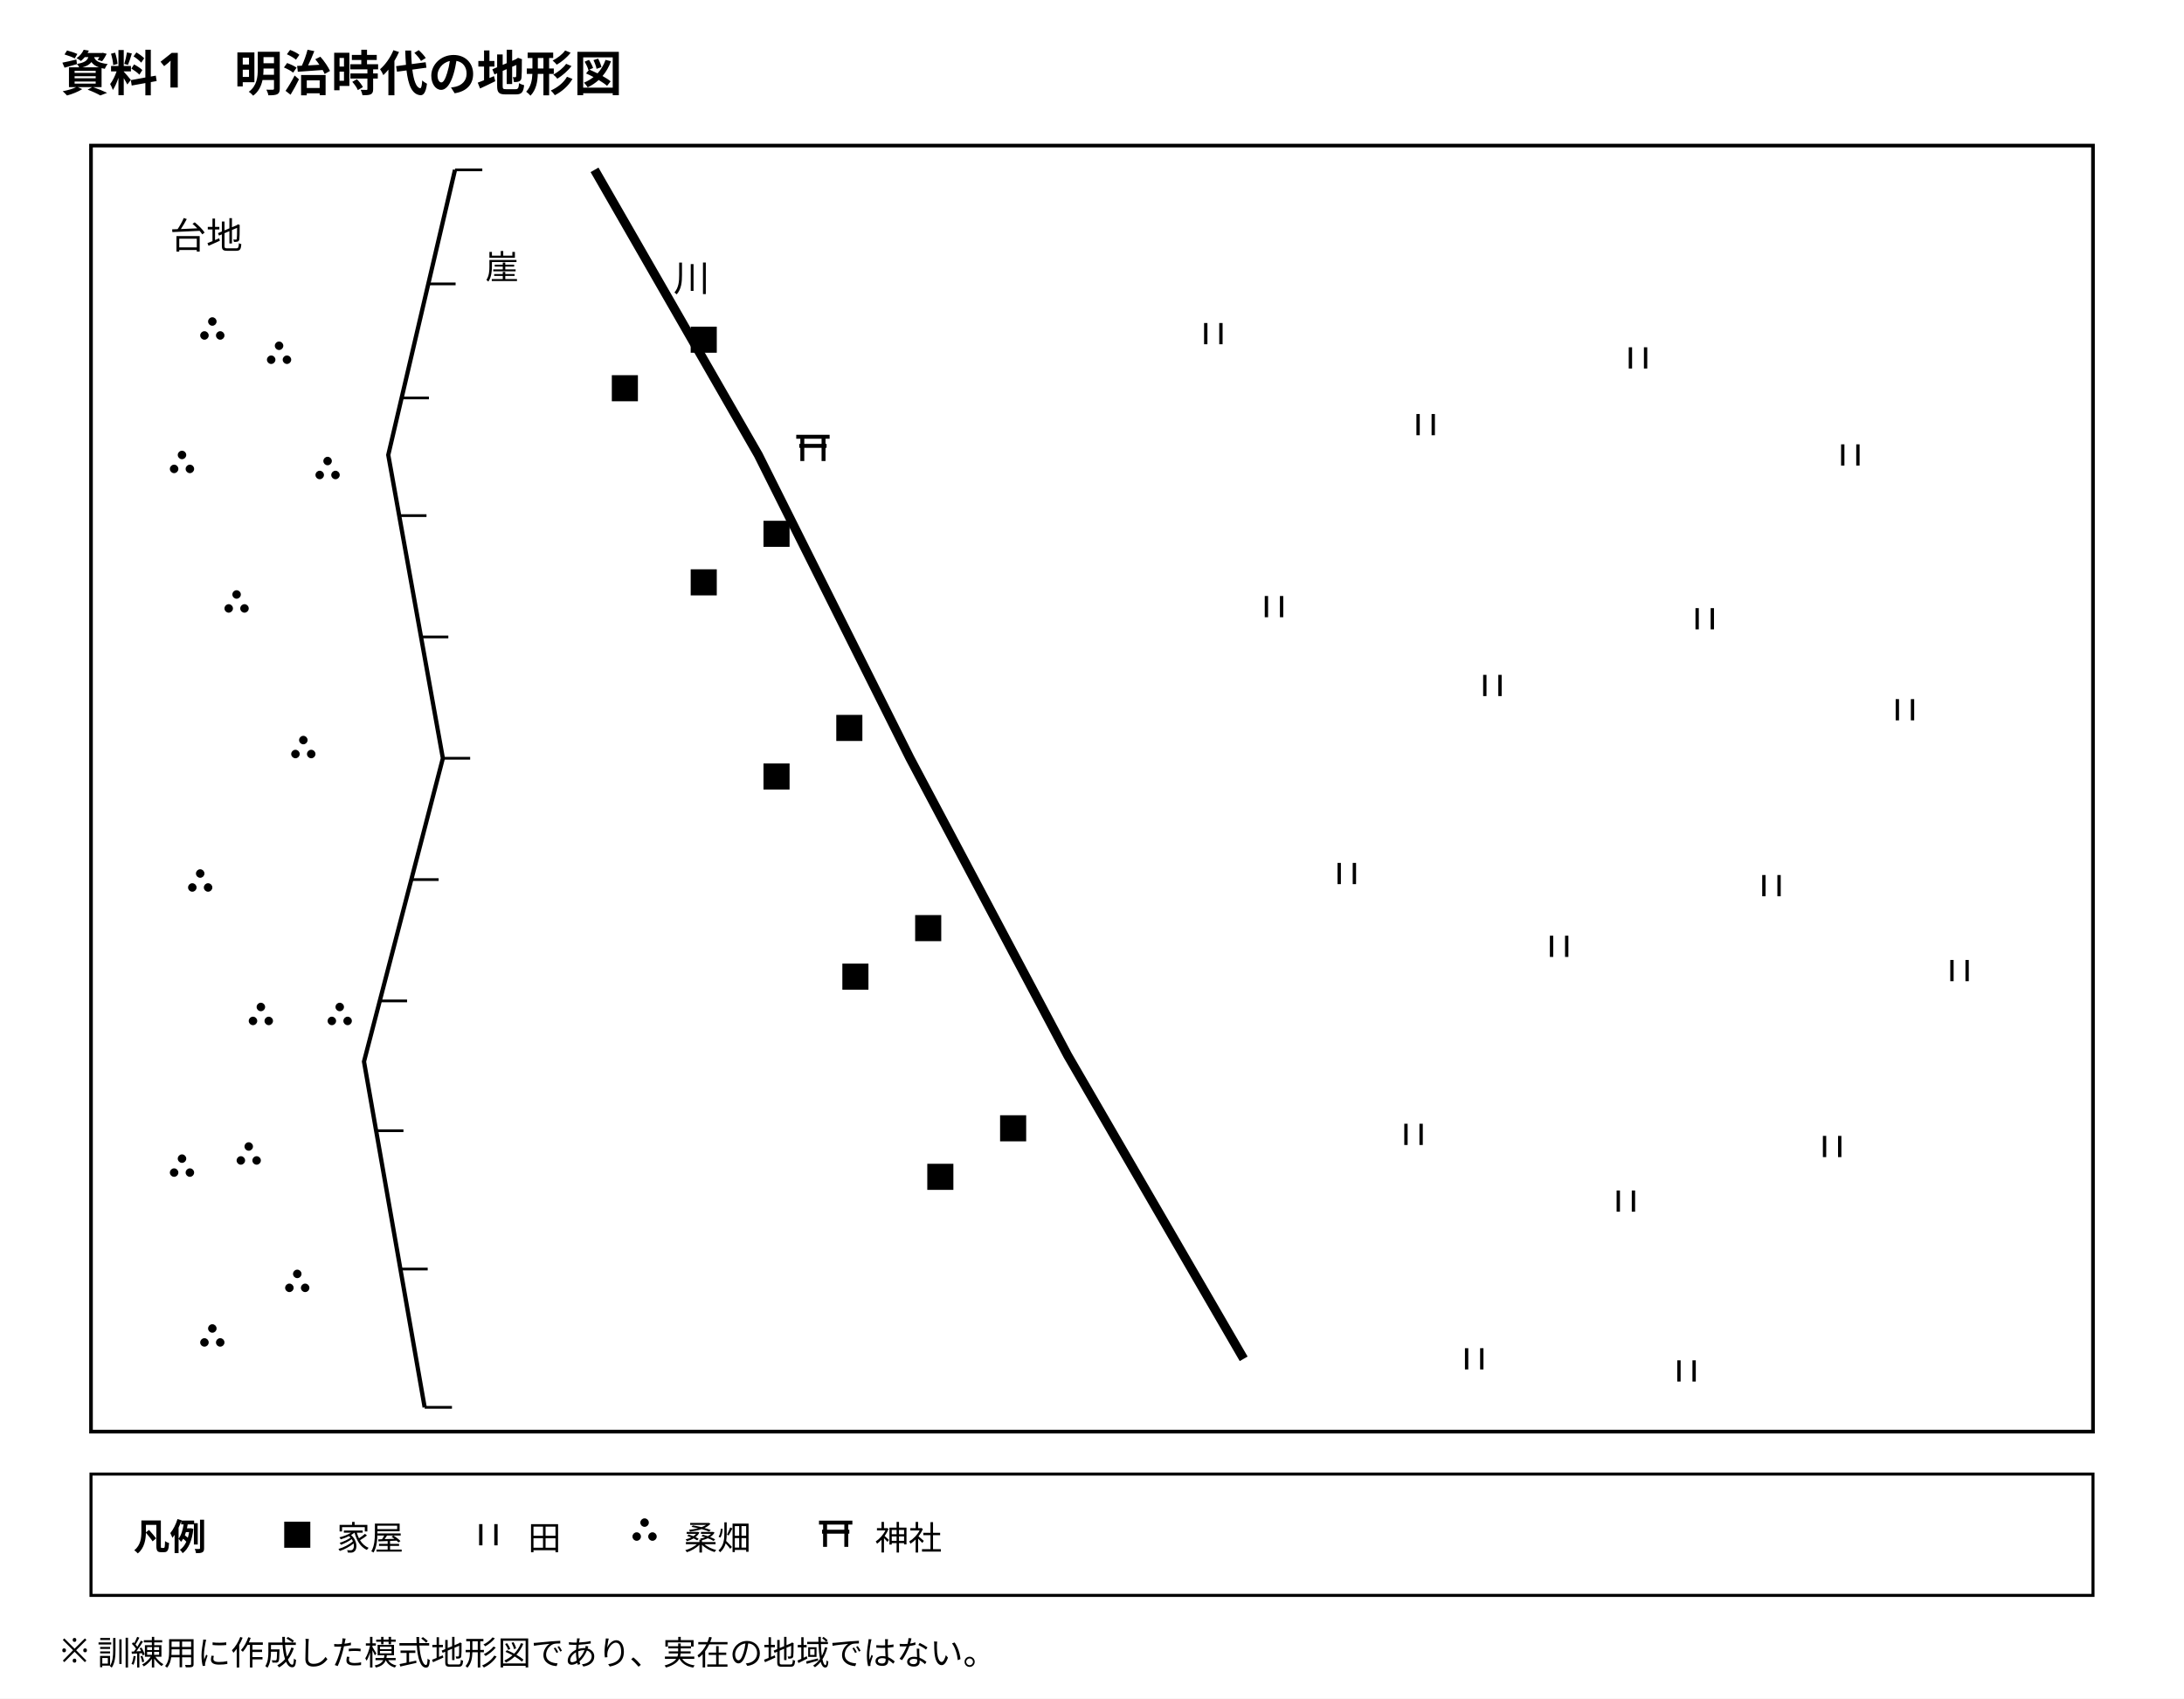
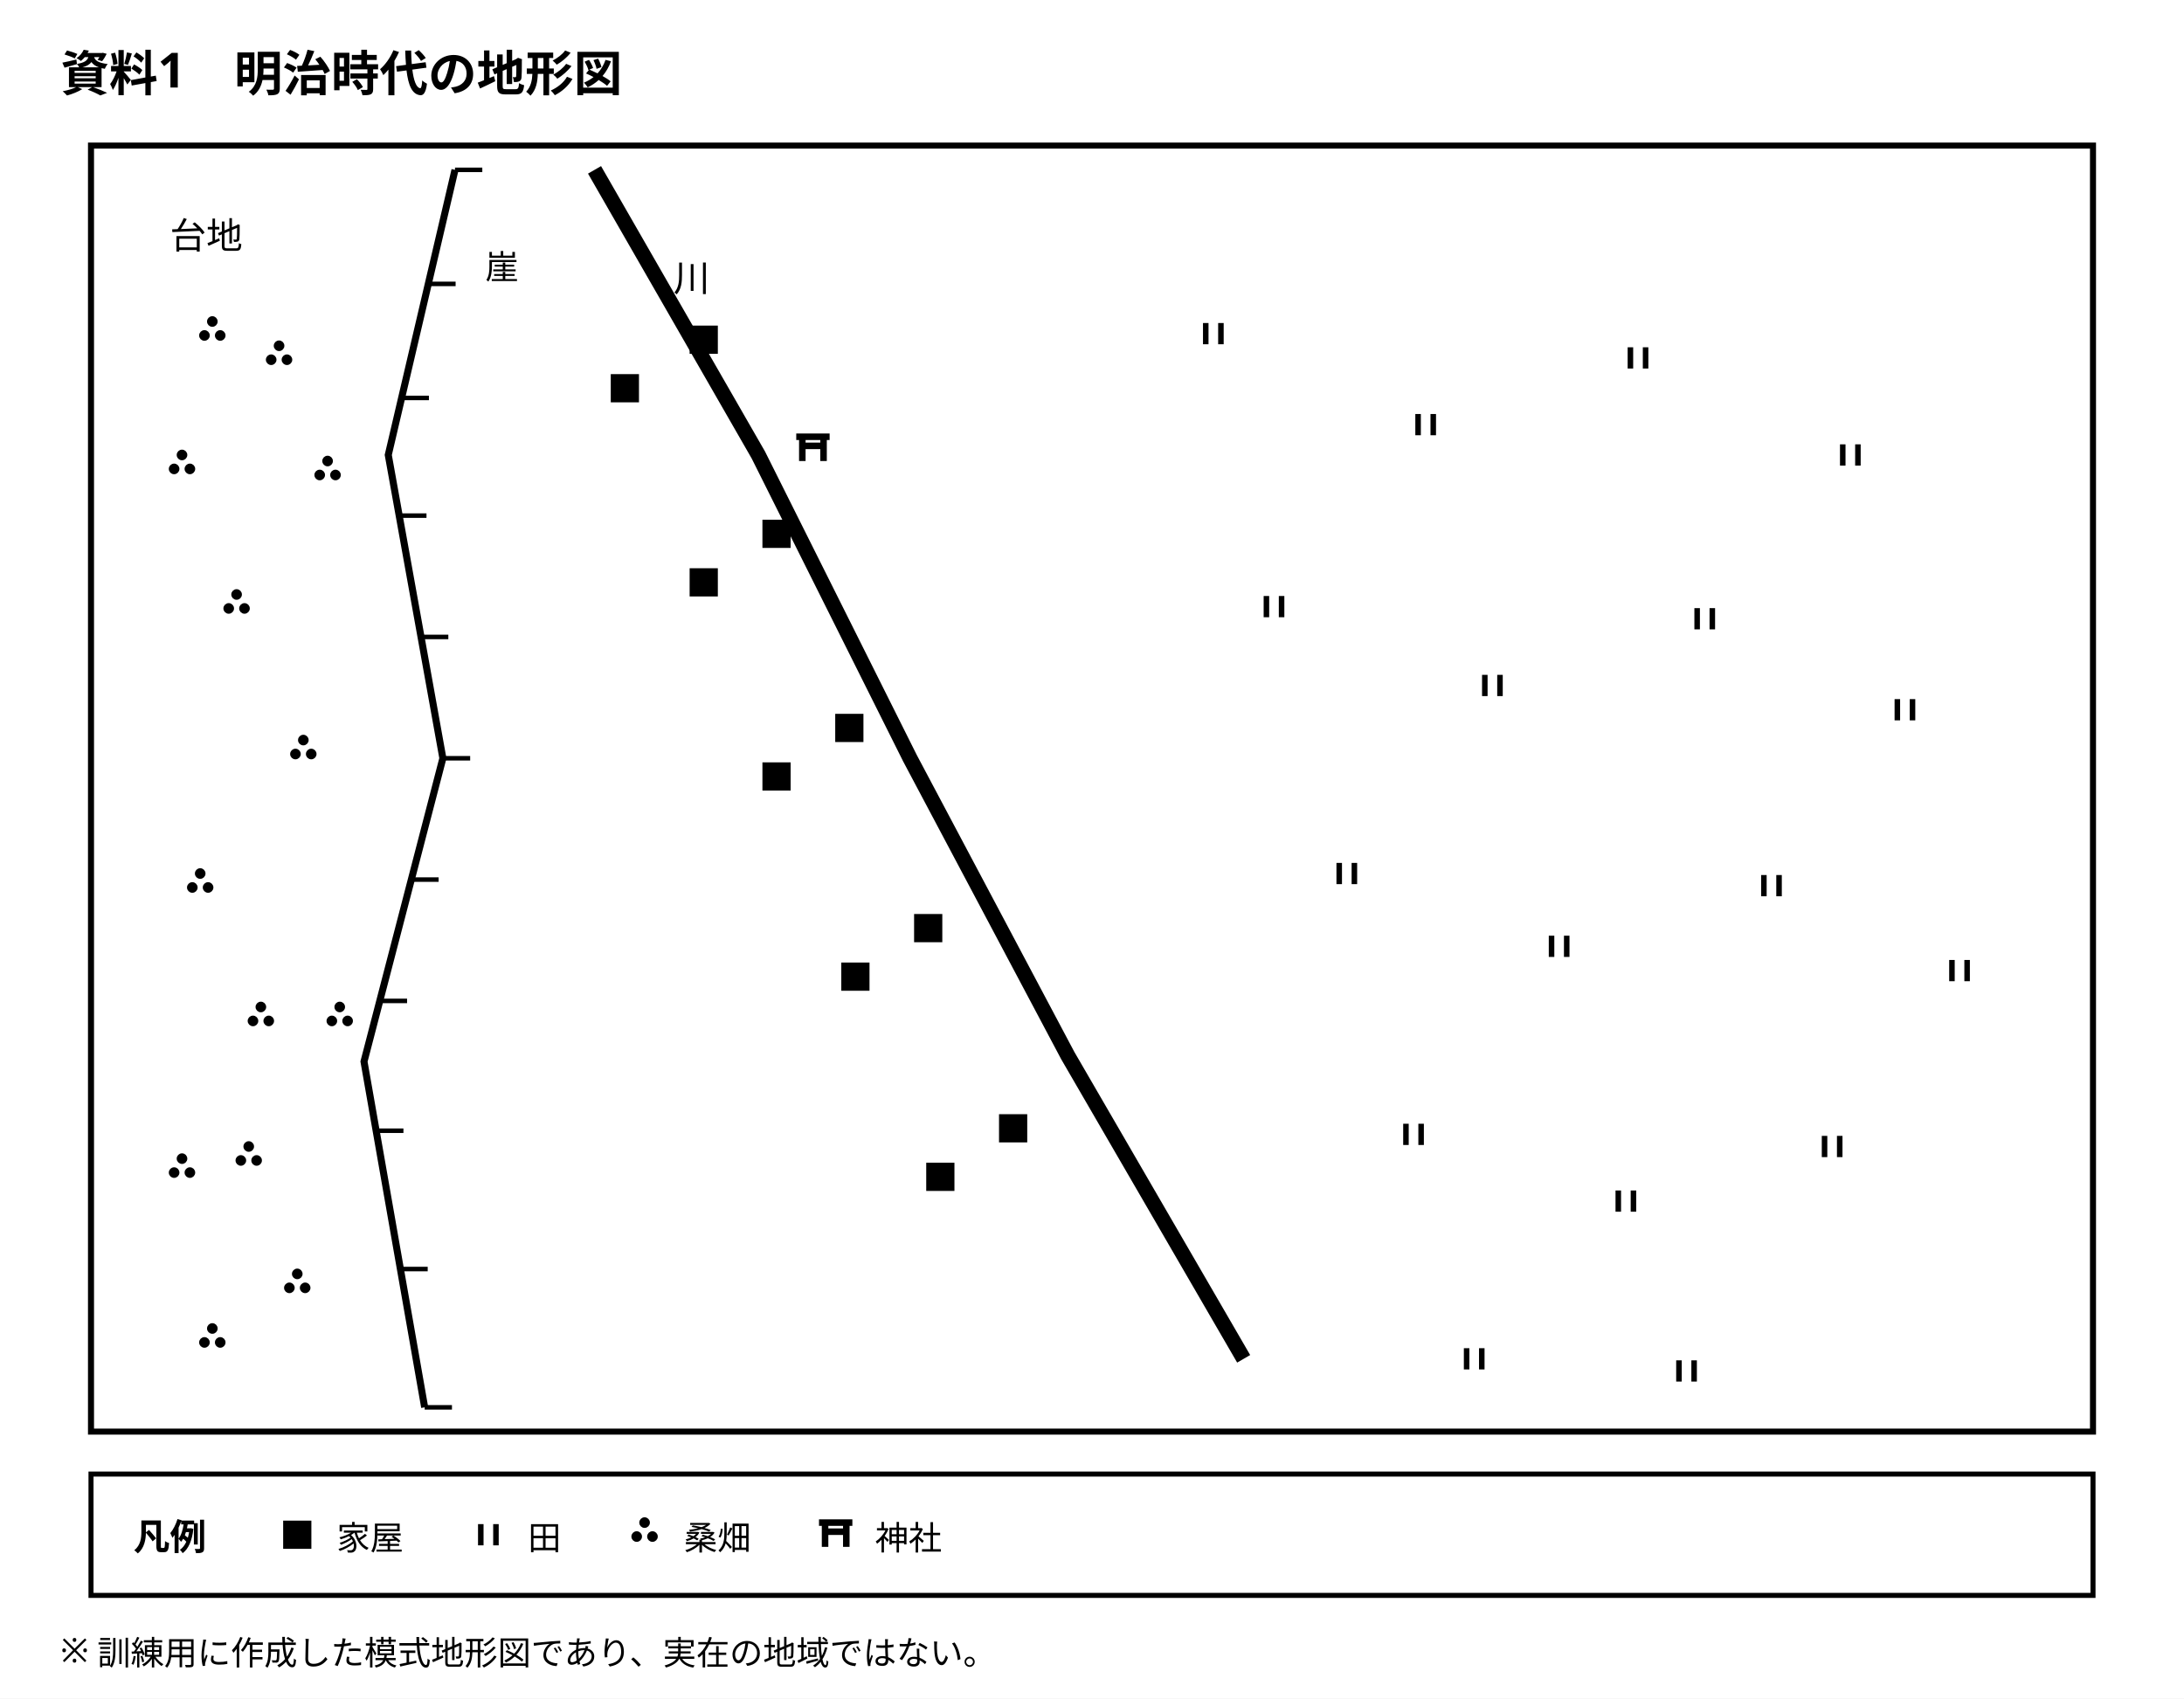
<svg xmlns="http://www.w3.org/2000/svg" viewBox="0 0 720 560" width="720" height="560" role="img" aria-label="明治時代の模式地形図">
  <defs>
    <pattern id="pDiag" width="8" height="8" patternUnits="userSpaceOnUse">
      <rect width="8" height="8" fill="#fff" />
-       <path d="M0 8 L8 0" stroke="#000" stroke-width="1.4" />
+       <path d="M0 8 L8 0" stroke="#000" stroke-width="2.32" />
    </pattern>
    <pattern id="pDiag2" width="8" height="8" patternUnits="userSpaceOnUse">
      <rect width="8" height="8" fill="#fff" />
-       <path d="M0 0 L8 8" stroke="#000" stroke-width="1.4" />
+       <path d="M0 0 L8 8" stroke="#000" stroke-width="2.32" />
    </pattern>
    <pattern id="pDot" width="8" height="8" patternUnits="userSpaceOnUse">
      <rect width="8" height="8" fill="#fff" />
      <circle cx="2" cy="2" r="1.3" fill="#000" />
      <circle cx="6" cy="6" r="1.3" fill="#000" />
    </pattern>
    <pattern id="pDotFine" width="5" height="5" patternUnits="userSpaceOnUse">
      <rect width="5" height="5" fill="#fff" />
      <circle cx="1.4" cy="1.4" r="0.9" fill="#000" />
    </pattern>
    <pattern id="pGrid" width="8" height="8" patternUnits="userSpaceOnUse">
      <rect width="8" height="8" fill="#fff" />
-       <path d="M0 4 H8 M4 0 V8" stroke="#000" stroke-width="0.9" />
+       <path d="M0 4 H8 M4 0 V8" stroke="#000" stroke-width="1.49" />
    </pattern>
    <pattern id="pWave" width="10" height="8" patternUnits="userSpaceOnUse">
      <rect width="10" height="8" fill="#fff" />
-       <path d="M0 5 q2.5 -3 5 0 t5 0" stroke="#000" stroke-width="0.9" fill="none" />
+       <path d="M0 5 q2.5 -3 5 0 t5 0" stroke="#000" stroke-width="1.49" fill="none" />
    </pattern>
  </defs>
  <rect width="720" height="560" fill="#fff" />
  <text x="20" y="30" font-size="16" text-anchor="start" font-weight="bold" font-family="'Hiragino Sans','Hiragino Kaku Gothic ProN','Yu Gothic','Meiryo',sans-serif" fill="#000">資料1　明治時代の地形図</text>
-   <rect x="30" y="48" width="660" height="424" fill="none" stroke="#000" stroke-width="1.2" />
-   <polyline points="196,56 250,150 300,250 352,348 410,448" fill="none" stroke="#000" stroke-width="3" />
+   <rect x="30" y="48" width="660" height="424" fill="none" stroke="#000" stroke-width="1.99" />
+   <polyline points="196,56 250,150 300,250 352,348 410,448" fill="none" stroke="#000" stroke-width="4.96" />
  <text x="222" y="96" font-size="12" text-anchor="start" font-weight="normal" font-family="'Hiragino Sans','Hiragino Kaku Gothic ProN','Yu Gothic','Meiryo',sans-serif" fill="#000">川</text>
-   <polyline points="150,56 128,150 146,250 120,350 140,464" fill="none" stroke="#000" stroke-width="1.4" />
-   <path d="M150 56 L159 56" stroke="#000" stroke-width="0.9" fill="none" />
-   <path d="M141.2 93.6 L150.2 93.6" stroke="#000" stroke-width="0.9" fill="none" />
-   <path d="M132.4 131.2 L141.4 131.2" stroke="#000" stroke-width="0.9" fill="none" />
-   <path d="M131.6 170 L140.6 170" stroke="#000" stroke-width="0.9" fill="none" />
-   <path d="M138.8 210 L147.8 210" stroke="#000" stroke-width="0.9" fill="none" />
-   <path d="M146 250 L155 250" stroke="#000" stroke-width="0.9" fill="none" />
-   <path d="M135.6 290 L144.6 290" stroke="#000" stroke-width="0.9" fill="none" />
-   <path d="M125.2 330 L134.2 330" stroke="#000" stroke-width="0.9" fill="none" />
-   <path d="M124 372.8 L133 372.8" stroke="#000" stroke-width="0.9" fill="none" />
-   <path d="M132 418.4 L141 418.4" stroke="#000" stroke-width="0.9" fill="none" />
-   <path d="M140 464 L149 464" stroke="#000" stroke-width="0.9" fill="none" />
+   <polyline points="150,56 128,150 146,250 120,350 140,464" fill="none" stroke="#000" stroke-width="2.32" />
+   <path d="M150 56 L159 56" stroke="#000" stroke-width="1.49" fill="none" />
+   <path d="M141.2 93.6 L150.2 93.6" stroke="#000" stroke-width="1.49" fill="none" />
+   <path d="M132.4 131.2 L141.4 131.2" stroke="#000" stroke-width="1.49" fill="none" />
+   <path d="M131.6 170 L140.6 170" stroke="#000" stroke-width="1.49" fill="none" />
+   <path d="M138.8 210 L147.8 210" stroke="#000" stroke-width="1.49" fill="none" />
+   <path d="M146 250 L155 250" stroke="#000" stroke-width="1.49" fill="none" />
+   <path d="M135.6 290 L144.6 290" stroke="#000" stroke-width="1.49" fill="none" />
+   <path d="M125.2 330 L134.2 330" stroke="#000" stroke-width="1.49" fill="none" />
+   <path d="M124 372.8 L133 372.8" stroke="#000" stroke-width="1.49" fill="none" />
+   <path d="M132 418.4 L141 418.4" stroke="#000" stroke-width="1.49" fill="none" />
+   <path d="M140 464 L149 464" stroke="#000" stroke-width="1.49" fill="none" />
  <text x="56" y="82" font-size="12" text-anchor="start" font-weight="normal" font-family="'Hiragino Sans','Hiragino Kaku Gothic ProN','Yu Gothic','Meiryo',sans-serif" fill="#000">台地</text>
  <text x="160" y="92" font-size="11" text-anchor="start" font-weight="normal" font-family="'Hiragino Sans','Hiragino Kaku Gothic ProN','Yu Gothic','Meiryo',sans-serif" fill="#000">崖</text>
-   <rect x="228" y="108" width="8" height="8" fill="#000" stroke="#000" stroke-width="0.6" />
-   <rect x="252" y="172" width="8" height="8" fill="#000" stroke="#000" stroke-width="0.6" />
-   <rect x="276" y="236" width="8" height="8" fill="#000" stroke="#000" stroke-width="0.6" />
-   <rect x="302" y="302" width="8" height="8" fill="#000" stroke="#000" stroke-width="0.6" />
-   <rect x="330" y="368" width="8" height="8" fill="#000" stroke="#000" stroke-width="0.6" />
-   <rect x="202" y="124" width="8" height="8" fill="#000" stroke="#000" stroke-width="0.6" />
-   <rect x="228" y="188" width="8" height="8" fill="#000" stroke="#000" stroke-width="0.6" />
-   <rect x="252" y="252" width="8" height="8" fill="#000" stroke="#000" stroke-width="0.6" />
-   <rect x="278" y="318" width="8" height="8" fill="#000" stroke="#000" stroke-width="0.6" />
-   <rect x="306" y="384" width="8" height="8" fill="#000" stroke="#000" stroke-width="0.6" />
-   <path d="M397.5 106.5 v7 M402.5 106.5 v7" stroke="#000" stroke-width="1.1" fill="none" />
-   <path d="M467.5 136.5 v7 M472.5 136.5 v7" stroke="#000" stroke-width="1.1" fill="none" />
-   <path d="M537.5 114.5 v7 M542.5 114.5 v7" stroke="#000" stroke-width="1.1" fill="none" />
-   <path d="M607.5 146.5 v7 M612.5 146.5 v7" stroke="#000" stroke-width="1.1" fill="none" />
-   <path d="M417.5 196.5 v7 M422.5 196.5 v7" stroke="#000" stroke-width="1.1" fill="none" />
-   <path d="M489.5 222.5 v7 M494.5 222.5 v7" stroke="#000" stroke-width="1.1" fill="none" />
-   <path d="M559.5 200.5 v7 M564.5 200.5 v7" stroke="#000" stroke-width="1.1" fill="none" />
-   <path d="M625.5 230.5 v7 M630.5 230.5 v7" stroke="#000" stroke-width="1.1" fill="none" />
-   <path d="M441.5 284.5 v7 M446.5 284.5 v7" stroke="#000" stroke-width="1.1" fill="none" />
-   <path d="M511.5 308.5 v7 M516.5 308.5 v7" stroke="#000" stroke-width="1.1" fill="none" />
-   <path d="M581.5 288.5 v7 M586.5 288.5 v7" stroke="#000" stroke-width="1.1" fill="none" />
-   <path d="M643.5 316.5 v7 M648.5 316.5 v7" stroke="#000" stroke-width="1.1" fill="none" />
-   <path d="M463.5 370.5 v7 M468.5 370.5 v7" stroke="#000" stroke-width="1.1" fill="none" />
-   <path d="M533.5 392.5 v7 M538.5 392.5 v7" stroke="#000" stroke-width="1.1" fill="none" />
-   <path d="M601.5 374.5 v7 M606.5 374.5 v7" stroke="#000" stroke-width="1.1" fill="none" />
-   <path d="M483.5 444.5 v7 M488.5 444.5 v7" stroke="#000" stroke-width="1.1" fill="none" />
-   <path d="M553.5 448.5 v7 M558.5 448.5 v7" stroke="#000" stroke-width="1.1" fill="none" />
-   <circle cx="70" cy="106" r="1.1" fill="#000" stroke="#000" stroke-width="0.6" />
-   <circle cx="67.4" cy="110.6" r="1.1" fill="#000" stroke="#000" stroke-width="0.6" />
-   <circle cx="72.6" cy="110.6" r="1.1" fill="#000" stroke="#000" stroke-width="0.6" />
-   <circle cx="78" cy="196" r="1.1" fill="#000" stroke="#000" stroke-width="0.6" />
-   <circle cx="75.4" cy="200.6" r="1.1" fill="#000" stroke="#000" stroke-width="0.6" />
-   <circle cx="80.6" cy="200.6" r="1.1" fill="#000" stroke="#000" stroke-width="0.6" />
-   <circle cx="66" cy="288" r="1.1" fill="#000" stroke="#000" stroke-width="0.6" />
-   <circle cx="63.4" cy="292.6" r="1.1" fill="#000" stroke="#000" stroke-width="0.6" />
-   <circle cx="68.6" cy="292.6" r="1.1" fill="#000" stroke="#000" stroke-width="0.6" />
-   <circle cx="82" cy="378" r="1.1" fill="#000" stroke="#000" stroke-width="0.6" />
-   <circle cx="79.4" cy="382.6" r="1.1" fill="#000" stroke="#000" stroke-width="0.6" />
-   <circle cx="84.6" cy="382.6" r="1.1" fill="#000" stroke="#000" stroke-width="0.6" />
-   <circle cx="70" cy="438" r="1.1" fill="#000" stroke="#000" stroke-width="0.6" />
-   <circle cx="67.4" cy="442.6" r="1.1" fill="#000" stroke="#000" stroke-width="0.6" />
-   <circle cx="72.6" cy="442.6" r="1.1" fill="#000" stroke="#000" stroke-width="0.6" />
-   <circle cx="108" cy="152" r="1.1" fill="#000" stroke="#000" stroke-width="0.6" />
-   <circle cx="105.4" cy="156.6" r="1.1" fill="#000" stroke="#000" stroke-width="0.6" />
-   <circle cx="110.6" cy="156.6" r="1.1" fill="#000" stroke="#000" stroke-width="0.6" />
-   <circle cx="100" cy="244" r="1.1" fill="#000" stroke="#000" stroke-width="0.6" />
-   <circle cx="97.4" cy="248.6" r="1.1" fill="#000" stroke="#000" stroke-width="0.6" />
-   <circle cx="102.6" cy="248.6" r="1.1" fill="#000" stroke="#000" stroke-width="0.6" />
-   <circle cx="112" cy="332" r="1.1" fill="#000" stroke="#000" stroke-width="0.6" />
-   <circle cx="109.4" cy="336.6" r="1.1" fill="#000" stroke="#000" stroke-width="0.6" />
-   <circle cx="114.6" cy="336.6" r="1.1" fill="#000" stroke="#000" stroke-width="0.6" />
-   <circle cx="98" cy="420" r="1.1" fill="#000" stroke="#000" stroke-width="0.6" />
-   <circle cx="95.4" cy="424.6" r="1.1" fill="#000" stroke="#000" stroke-width="0.6" />
-   <circle cx="100.6" cy="424.6" r="1.1" fill="#000" stroke="#000" stroke-width="0.6" />
-   <circle cx="60" cy="150" r="1.1" fill="#000" stroke="#000" stroke-width="0.6" />
-   <circle cx="57.4" cy="154.6" r="1.1" fill="#000" stroke="#000" stroke-width="0.6" />
-   <circle cx="62.6" cy="154.6" r="1.1" fill="#000" stroke="#000" stroke-width="0.6" />
-   <circle cx="92" cy="114" r="1.1" fill="#000" stroke="#000" stroke-width="0.6" />
-   <circle cx="89.4" cy="118.6" r="1.1" fill="#000" stroke="#000" stroke-width="0.6" />
-   <circle cx="94.6" cy="118.6" r="1.1" fill="#000" stroke="#000" stroke-width="0.6" />
-   <circle cx="86" cy="332" r="1.1" fill="#000" stroke="#000" stroke-width="0.6" />
-   <circle cx="83.4" cy="336.6" r="1.1" fill="#000" stroke="#000" stroke-width="0.6" />
-   <circle cx="88.6" cy="336.6" r="1.1" fill="#000" stroke="#000" stroke-width="0.6" />
-   <circle cx="60" cy="382" r="1.1" fill="#000" stroke="#000" stroke-width="0.6" />
-   <circle cx="57.4" cy="386.6" r="1.1" fill="#000" stroke="#000" stroke-width="0.6" />
-   <circle cx="62.6" cy="386.6" r="1.1" fill="#000" stroke="#000" stroke-width="0.6" />
-   <path d="M262.5 144 h11 M263.5 147 h9 M264.5 144 v8 M271.5 144 v8" stroke="#000" stroke-width="1.3" fill="none" />
-   <rect x="30" y="486" width="660" height="40" fill="none" stroke="#000" stroke-width="1" />
+   <rect x="228" y="108" width="8" height="8" fill="#000" stroke="#000" stroke-width="1.3" />
+   <rect x="252" y="172" width="8" height="8" fill="#000" stroke="#000" stroke-width="1.3" />
+   <rect x="276" y="236" width="8" height="8" fill="#000" stroke="#000" stroke-width="1.3" />
+   <rect x="302" y="302" width="8" height="8" fill="#000" stroke="#000" stroke-width="1.3" />
+   <rect x="330" y="368" width="8" height="8" fill="#000" stroke="#000" stroke-width="1.3" />
+   <rect x="202" y="124" width="8" height="8" fill="#000" stroke="#000" stroke-width="1.3" />
+   <rect x="228" y="188" width="8" height="8" fill="#000" stroke="#000" stroke-width="1.3" />
+   <rect x="252" y="252" width="8" height="8" fill="#000" stroke="#000" stroke-width="1.3" />
+   <rect x="278" y="318" width="8" height="8" fill="#000" stroke="#000" stroke-width="1.3" />
+   <rect x="306" y="384" width="8" height="8" fill="#000" stroke="#000" stroke-width="1.3" />
+   <path d="M397.5 106.5 v7 M402.5 106.5 v7" stroke="#000" stroke-width="1.82" fill="none" />
+   <path d="M467.5 136.5 v7 M472.5 136.5 v7" stroke="#000" stroke-width="1.82" fill="none" />
+   <path d="M537.5 114.5 v7 M542.5 114.5 v7" stroke="#000" stroke-width="1.82" fill="none" />
+   <path d="M607.5 146.5 v7 M612.5 146.5 v7" stroke="#000" stroke-width="1.82" fill="none" />
+   <path d="M417.5 196.5 v7 M422.5 196.5 v7" stroke="#000" stroke-width="1.82" fill="none" />
+   <path d="M489.5 222.5 v7 M494.5 222.5 v7" stroke="#000" stroke-width="1.82" fill="none" />
+   <path d="M559.5 200.5 v7 M564.5 200.5 v7" stroke="#000" stroke-width="1.82" fill="none" />
+   <path d="M625.5 230.5 v7 M630.5 230.5 v7" stroke="#000" stroke-width="1.82" fill="none" />
+   <path d="M441.5 284.5 v7 M446.5 284.5 v7" stroke="#000" stroke-width="1.82" fill="none" />
+   <path d="M511.5 308.5 v7 M516.5 308.5 v7" stroke="#000" stroke-width="1.82" fill="none" />
+   <path d="M581.5 288.5 v7 M586.5 288.5 v7" stroke="#000" stroke-width="1.82" fill="none" />
+   <path d="M643.5 316.5 v7 M648.5 316.5 v7" stroke="#000" stroke-width="1.82" fill="none" />
+   <path d="M463.5 370.5 v7 M468.5 370.5 v7" stroke="#000" stroke-width="1.82" fill="none" />
+   <path d="M533.5 392.5 v7 M538.5 392.5 v7" stroke="#000" stroke-width="1.82" fill="none" />
+   <path d="M601.5 374.5 v7 M606.5 374.5 v7" stroke="#000" stroke-width="1.82" fill="none" />
+   <path d="M483.5 444.5 v7 M488.5 444.5 v7" stroke="#000" stroke-width="1.82" fill="none" />
+   <path d="M553.5 448.5 v7 M558.5 448.5 v7" stroke="#000" stroke-width="1.82" fill="none" />
+   <circle cx="70" cy="106" r="1.1" fill="#000" stroke="#000" stroke-width="1.3" />
+   <circle cx="67.4" cy="110.6" r="1.1" fill="#000" stroke="#000" stroke-width="1.3" />
+   <circle cx="72.6" cy="110.6" r="1.1" fill="#000" stroke="#000" stroke-width="1.3" />
+   <circle cx="78" cy="196" r="1.1" fill="#000" stroke="#000" stroke-width="1.3" />
+   <circle cx="75.4" cy="200.6" r="1.1" fill="#000" stroke="#000" stroke-width="1.3" />
+   <circle cx="80.6" cy="200.6" r="1.1" fill="#000" stroke="#000" stroke-width="1.3" />
+   <circle cx="66" cy="288" r="1.1" fill="#000" stroke="#000" stroke-width="1.3" />
+   <circle cx="63.4" cy="292.6" r="1.1" fill="#000" stroke="#000" stroke-width="1.3" />
+   <circle cx="68.6" cy="292.6" r="1.1" fill="#000" stroke="#000" stroke-width="1.3" />
+   <circle cx="82" cy="378" r="1.1" fill="#000" stroke="#000" stroke-width="1.3" />
+   <circle cx="79.4" cy="382.6" r="1.1" fill="#000" stroke="#000" stroke-width="1.3" />
+   <circle cx="84.6" cy="382.6" r="1.1" fill="#000" stroke="#000" stroke-width="1.3" />
+   <circle cx="70" cy="438" r="1.1" fill="#000" stroke="#000" stroke-width="1.3" />
+   <circle cx="67.4" cy="442.6" r="1.1" fill="#000" stroke="#000" stroke-width="1.3" />
+   <circle cx="72.6" cy="442.6" r="1.1" fill="#000" stroke="#000" stroke-width="1.3" />
+   <circle cx="108" cy="152" r="1.1" fill="#000" stroke="#000" stroke-width="1.3" />
+   <circle cx="105.4" cy="156.6" r="1.1" fill="#000" stroke="#000" stroke-width="1.3" />
+   <circle cx="110.6" cy="156.6" r="1.1" fill="#000" stroke="#000" stroke-width="1.3" />
+   <circle cx="100" cy="244" r="1.1" fill="#000" stroke="#000" stroke-width="1.3" />
+   <circle cx="97.4" cy="248.6" r="1.1" fill="#000" stroke="#000" stroke-width="1.3" />
+   <circle cx="102.6" cy="248.6" r="1.1" fill="#000" stroke="#000" stroke-width="1.3" />
+   <circle cx="112" cy="332" r="1.1" fill="#000" stroke="#000" stroke-width="1.3" />
+   <circle cx="109.4" cy="336.6" r="1.1" fill="#000" stroke="#000" stroke-width="1.3" />
+   <circle cx="114.6" cy="336.6" r="1.1" fill="#000" stroke="#000" stroke-width="1.3" />
+   <circle cx="98" cy="420" r="1.1" fill="#000" stroke="#000" stroke-width="1.3" />
+   <circle cx="95.4" cy="424.6" r="1.1" fill="#000" stroke="#000" stroke-width="1.3" />
+   <circle cx="100.6" cy="424.6" r="1.1" fill="#000" stroke="#000" stroke-width="1.3" />
+   <circle cx="60" cy="150" r="1.1" fill="#000" stroke="#000" stroke-width="1.3" />
+   <circle cx="57.4" cy="154.6" r="1.1" fill="#000" stroke="#000" stroke-width="1.3" />
+   <circle cx="62.6" cy="154.6" r="1.1" fill="#000" stroke="#000" stroke-width="1.3" />
+   <circle cx="92" cy="114" r="1.1" fill="#000" stroke="#000" stroke-width="1.3" />
+   <circle cx="89.4" cy="118.6" r="1.1" fill="#000" stroke="#000" stroke-width="1.3" />
+   <circle cx="94.6" cy="118.6" r="1.1" fill="#000" stroke="#000" stroke-width="1.3" />
+   <circle cx="86" cy="332" r="1.1" fill="#000" stroke="#000" stroke-width="1.3" />
+   <circle cx="83.4" cy="336.6" r="1.1" fill="#000" stroke="#000" stroke-width="1.3" />
+   <circle cx="88.6" cy="336.6" r="1.1" fill="#000" stroke="#000" stroke-width="1.3" />
+   <circle cx="60" cy="382" r="1.1" fill="#000" stroke="#000" stroke-width="1.3" />
+   <circle cx="57.4" cy="386.6" r="1.1" fill="#000" stroke="#000" stroke-width="1.3" />
+   <circle cx="62.6" cy="386.6" r="1.1" fill="#000" stroke="#000" stroke-width="1.3" />
+   <path d="M262.5 144 h11 M263.5 147 h9 M264.5 144 v8 M271.5 144 v8" stroke="#000" stroke-width="2.15" fill="none" />
+   <rect x="30" y="486" width="660" height="40" fill="none" stroke="#000" stroke-width="1.66" />
  <text x="44" y="511" font-size="12" text-anchor="start" font-weight="bold" font-family="'Hiragino Sans','Hiragino Kaku Gothic ProN','Yu Gothic','Meiryo',sans-serif" fill="#000">凡例</text>
-   <rect x="94" y="502" width="8" height="8" fill="#000" stroke="#000" stroke-width="0.6" />
+   <rect x="94" y="502" width="8" height="8" fill="#000" stroke="#000" stroke-width="1.3" />
  <text x="111" y="511" font-size="11" text-anchor="start" font-weight="normal" font-family="'Hiragino Sans','Hiragino Kaku Gothic ProN','Yu Gothic','Meiryo',sans-serif" fill="#000">家屋</text>
-   <path d="M158.5 502.5 v7 M163.5 502.5 v7" stroke="#000" stroke-width="1.1" fill="none" />
+   <path d="M158.5 502.5 v7 M163.5 502.5 v7" stroke="#000" stroke-width="1.82" fill="none" />
  <text x="174" y="511" font-size="11" text-anchor="start" font-weight="normal" font-family="'Hiragino Sans','Hiragino Kaku Gothic ProN','Yu Gothic','Meiryo',sans-serif" fill="#000">田</text>
-   <circle cx="212.5" cy="502" r="1.1" fill="#000" stroke="#000" stroke-width="0.6" />
-   <circle cx="209.9" cy="506.6" r="1.1" fill="#000" stroke="#000" stroke-width="0.6" />
-   <circle cx="215.1" cy="506.6" r="1.1" fill="#000" stroke="#000" stroke-width="0.6" />
+   <circle cx="212.5" cy="502" r="1.1" fill="#000" stroke="#000" stroke-width="1.3" />
+   <circle cx="209.9" cy="506.6" r="1.1" fill="#000" stroke="#000" stroke-width="1.3" />
+   <circle cx="215.1" cy="506.6" r="1.1" fill="#000" stroke="#000" stroke-width="1.3" />
  <text x="225.5" y="511" font-size="11" text-anchor="start" font-weight="normal" font-family="'Hiragino Sans','Hiragino Kaku Gothic ProN','Yu Gothic','Meiryo',sans-serif" fill="#000">桑畑</text>
-   <path d="M270 502 h11 M271 505 h9 M272 502 v8 M279 502 v8" stroke="#000" stroke-width="1.3" fill="none" />
+   <path d="M270 502 h11 M271 505 h9 M272 502 v8 M279 502 v8" stroke="#000" stroke-width="2.15" fill="none" />
  <text x="288.5" y="511" font-size="11" text-anchor="start" font-weight="normal" font-family="'Hiragino Sans','Hiragino Kaku Gothic ProN','Yu Gothic','Meiryo',sans-serif" fill="#000">神社</text>
  <text x="20" y="548" font-size="11" text-anchor="start" font-weight="normal" font-family="'Hiragino Sans','Hiragino Kaku Gothic ProN','Yu Gothic','Meiryo',sans-serif" fill="#000">※ 訓練用に作成した模式地形図であり、実在の地域ではない。</text>
</svg>
